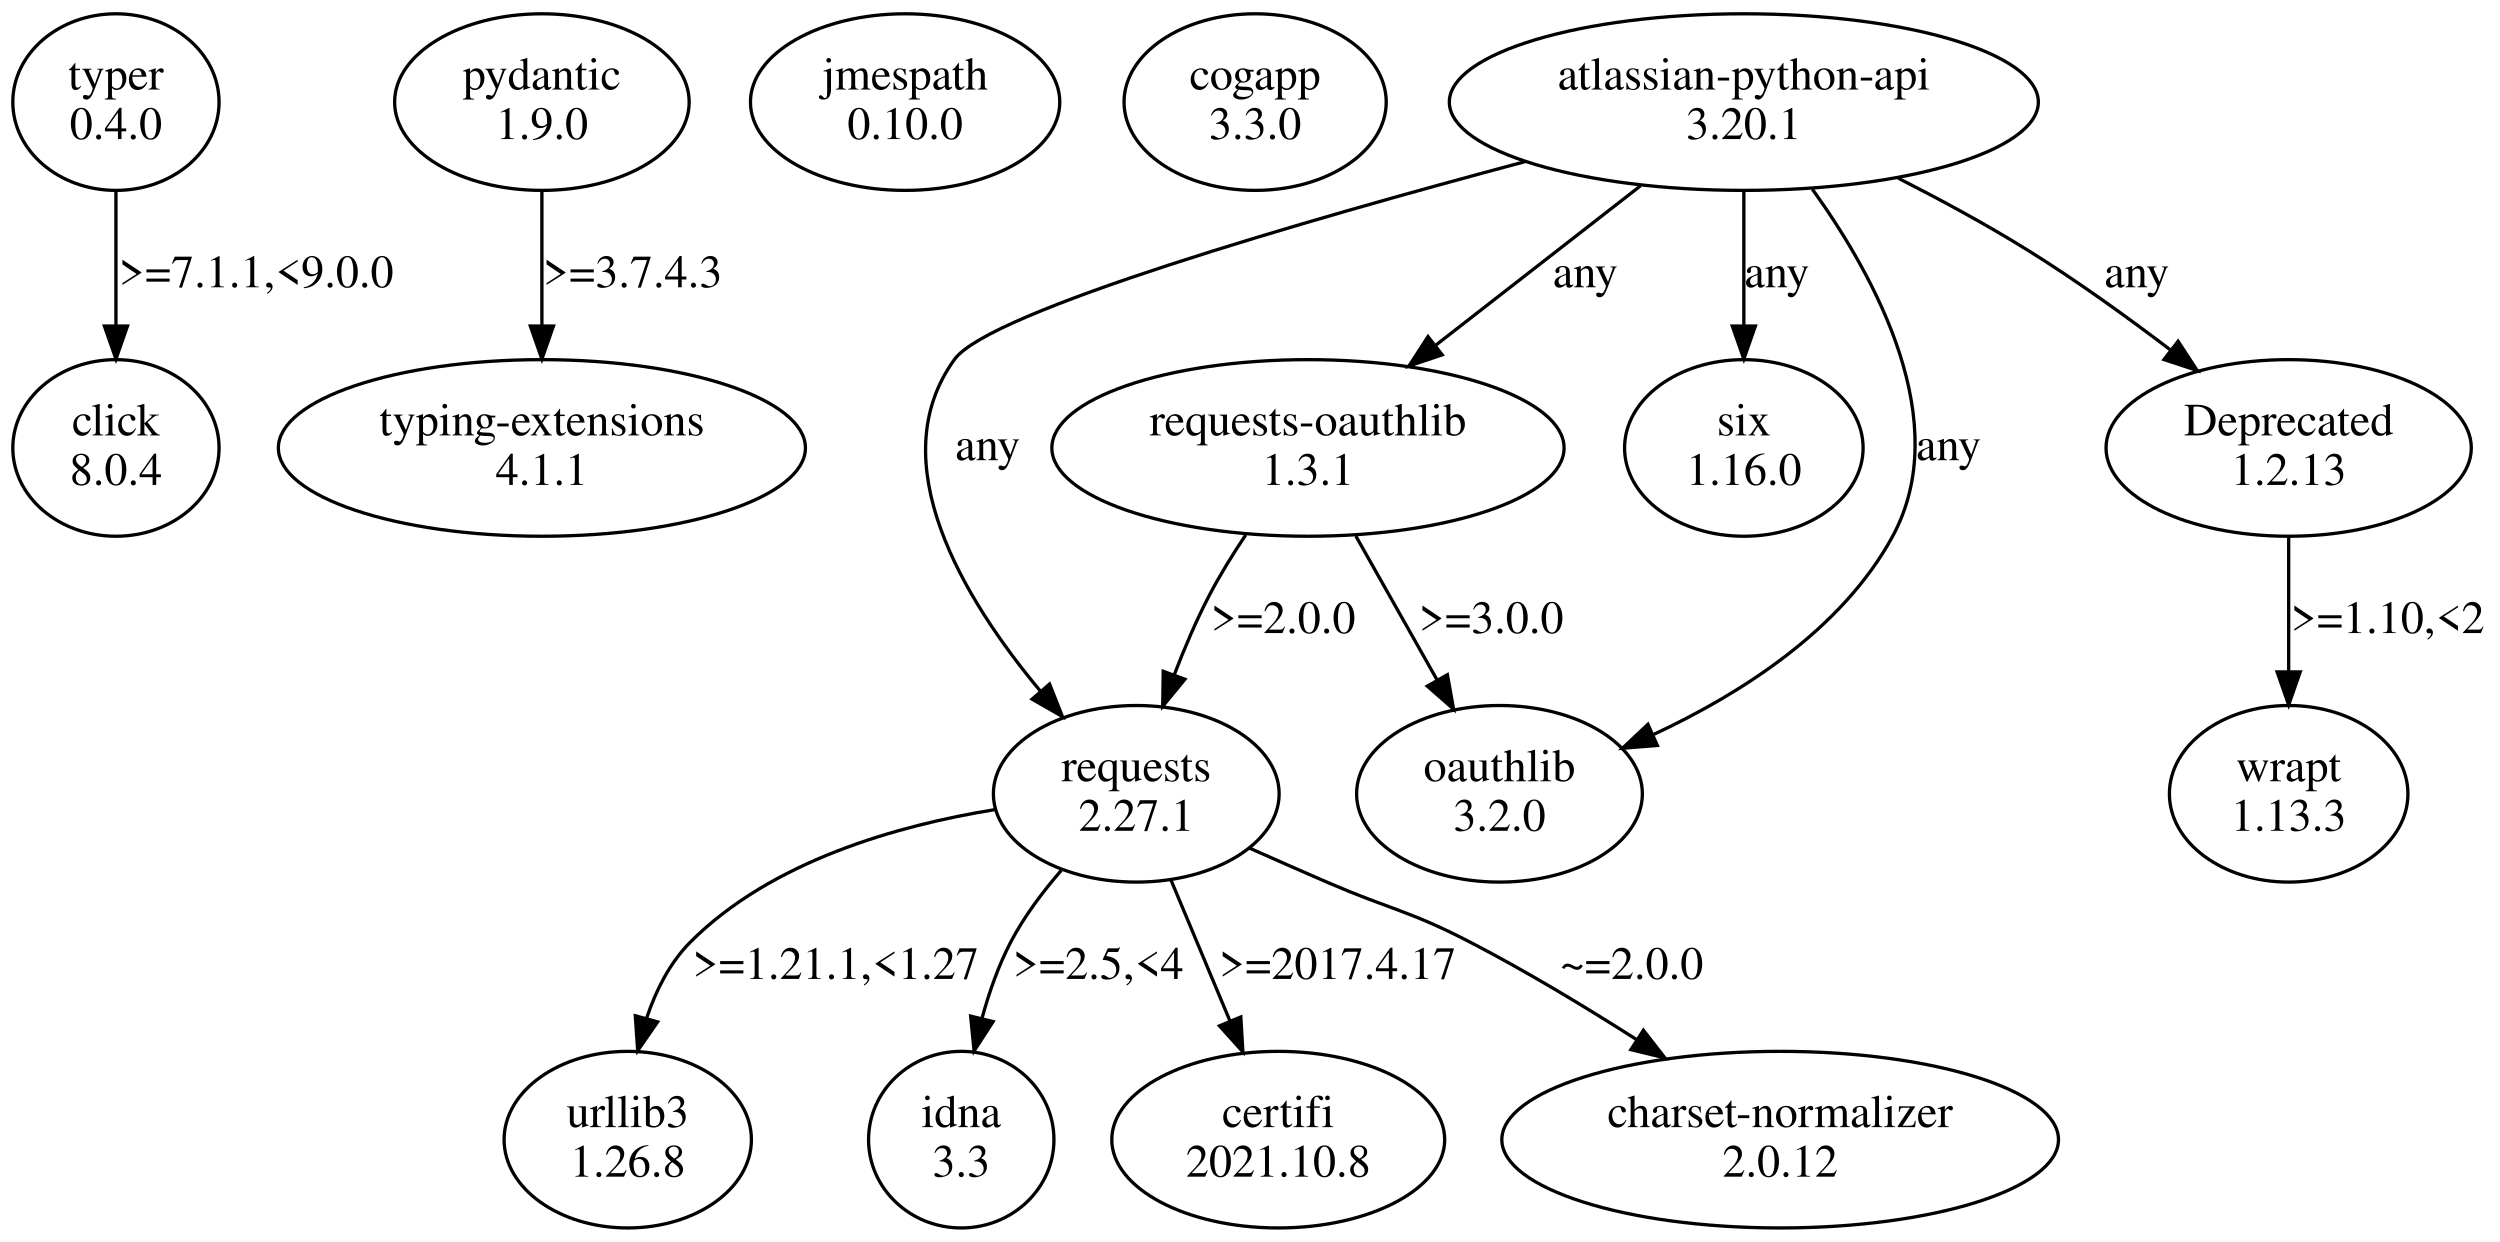
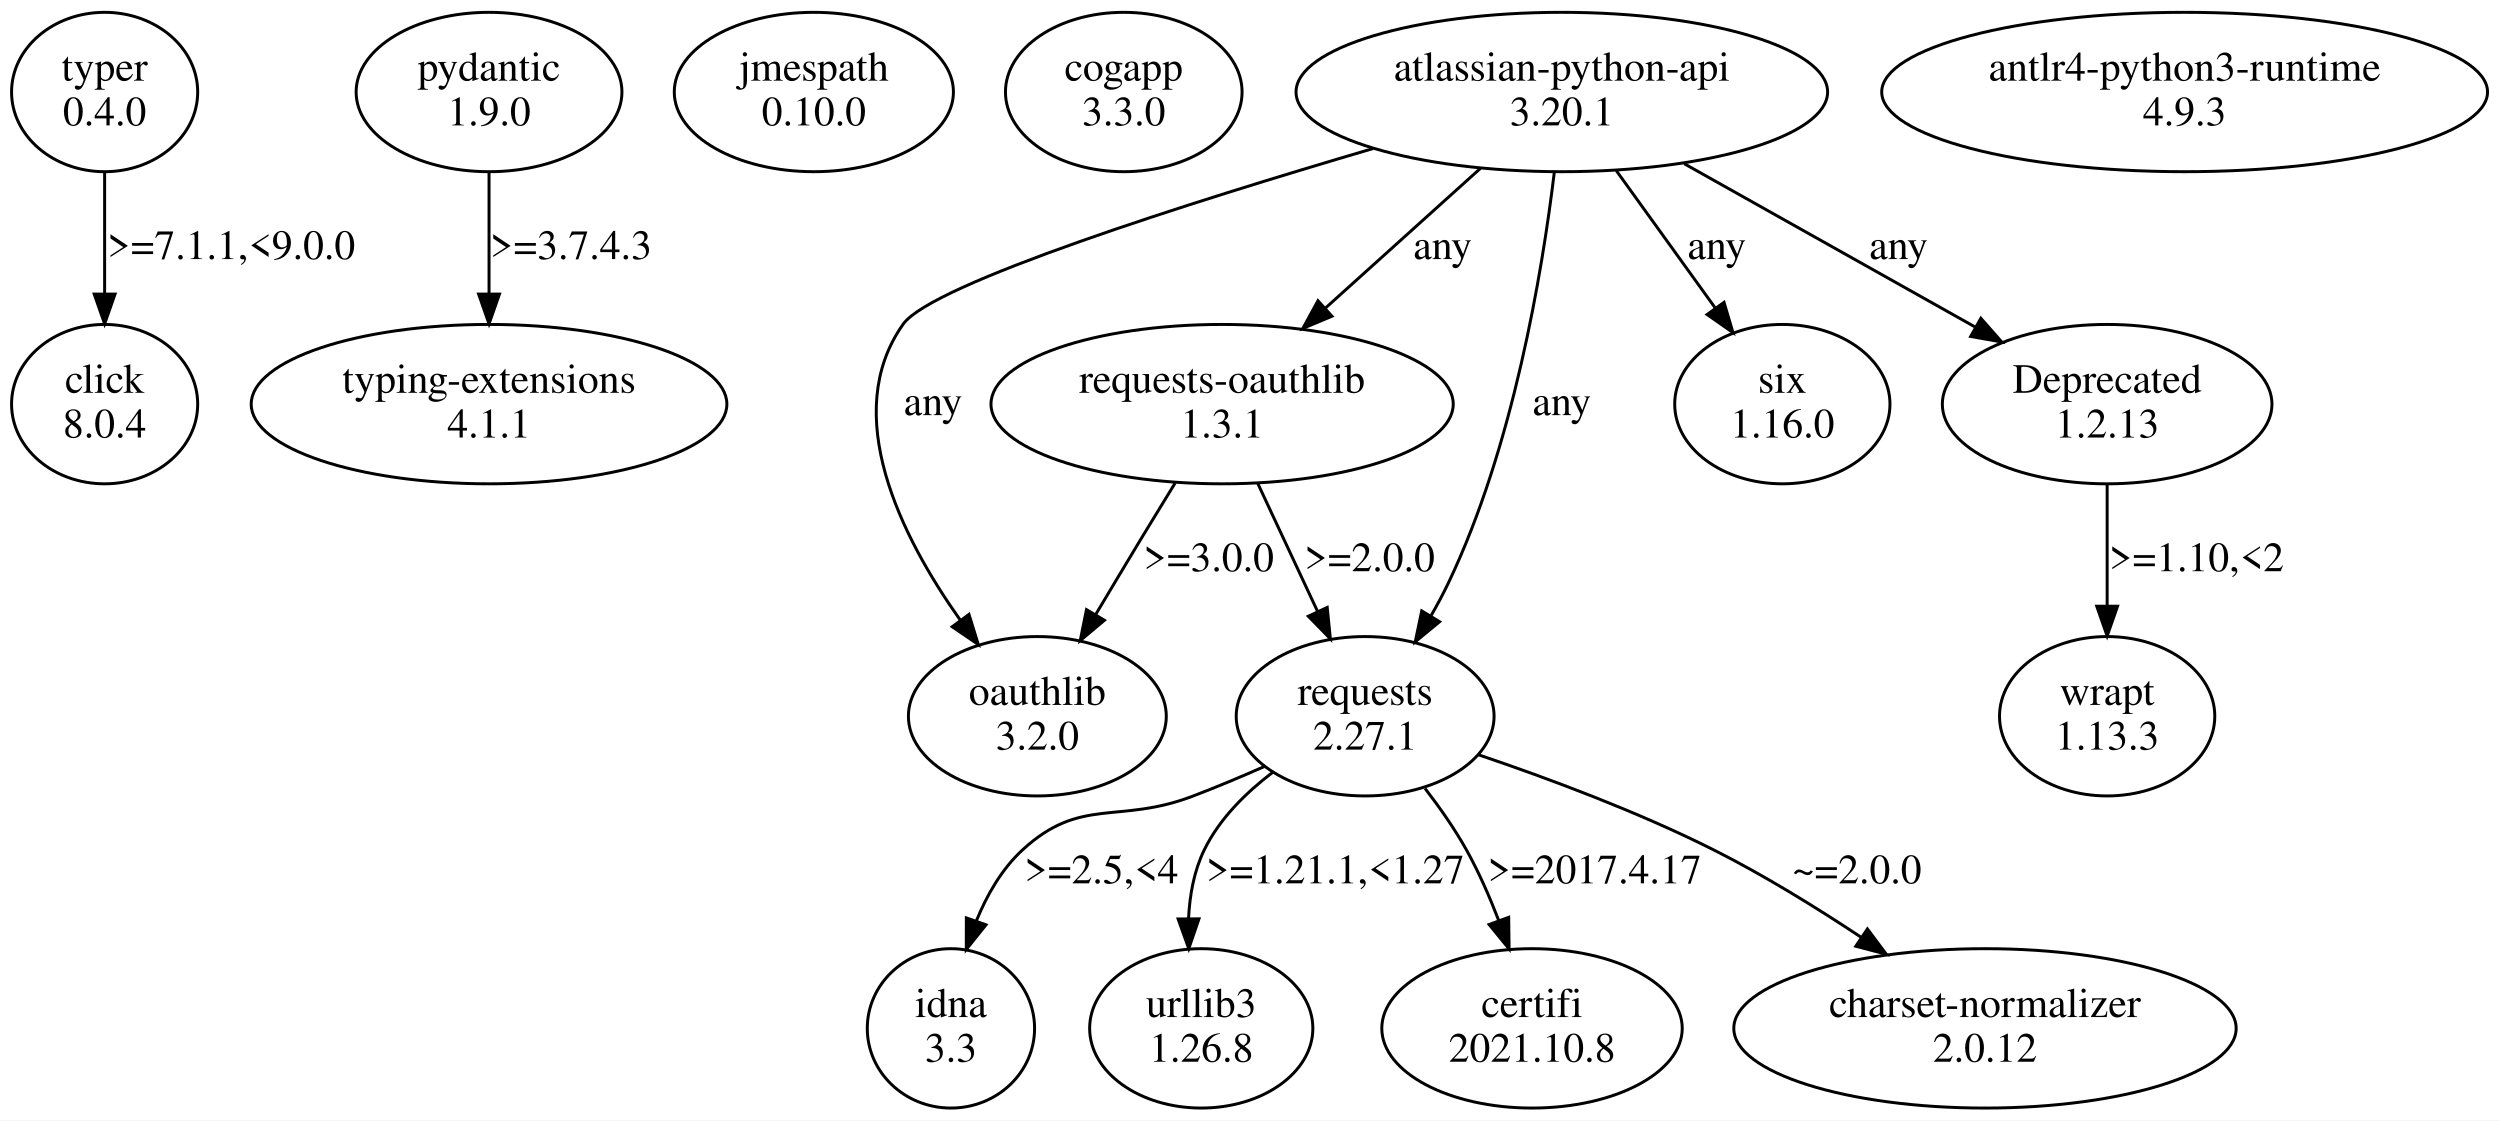
- <svg xmlns="http://www.w3.org/2000/svg" width="757pt" height="376pt" viewBox="0.00 0.00 757.11 375.96">
+ <svg xmlns="http://www.w3.org/2000/svg" width="839pt" height="376pt" viewBox="0.00 0.00 838.94 375.96">
  <g id="graph0" class="graph" transform="scale(1 1) rotate(0) translate(4 371.96)">
-     <polygon fill="white" stroke="transparent" points="-4,4 -4,-371.96 753.11,-371.96 753.11,4 -4,4" />
+     <polygon fill="white" stroke="transparent" points="-4,4 -4,-371.96 834.94,-371.96 834.94,4 -4,4" />
    <g id="node1" class="node">
      <ellipse fill="none" stroke="black" cx="31.11" cy="-341.09" rx="31.23" ry="26.74" />
      <text text-anchor="middle" x="31.11" y="-344.89" font-family="Times,serif" font-size="14.00">typer</text>
      <text text-anchor="middle" x="31.11" y="-329.89" font-family="Times,serif" font-size="14.00">0.4.0</text>
    </g>
    <g id="node2" class="node">
      <ellipse fill="none" stroke="black" cx="31.11" cy="-236.35" rx="31.23" ry="26.74" />
      <text text-anchor="middle" x="31.11" y="-240.15" font-family="Times,serif" font-size="14.00">click</text>
      <text text-anchor="middle" x="31.11" y="-225.15" font-family="Times,serif" font-size="14.00">8.0.4</text>
    </g>
    <g id="edge1" class="edge">
      <path fill="none" stroke="black" d="M31.11,-314.16C31.11,-301.88 31.11,-286.99 31.11,-273.6" />
      <polygon fill="black" stroke="black" points="34.61,-273.27 31.11,-263.27 27.61,-273.27 34.61,-273.27" />
      <text text-anchor="middle" x="73.61" y="-285.02" font-family="Times,serif" font-size="14.00">&gt;=7.1.1,&lt;9.0.0</text>
    </g>
    <g id="node3" class="node">
      <ellipse fill="none" stroke="black" cx="160.11" cy="-341.09" rx="44.6" ry="26.74" />
      <text text-anchor="middle" x="160.11" y="-344.89" font-family="Times,serif" font-size="14.00">pydantic</text>
      <text text-anchor="middle" x="160.11" y="-329.89" font-family="Times,serif" font-size="14.00">1.9.0</text>
    </g>
    <g id="node4" class="node">
      <ellipse fill="none" stroke="black" cx="160.11" cy="-236.35" rx="79.81" ry="26.74" />
      <text text-anchor="middle" x="160.11" y="-240.15" font-family="Times,serif" font-size="14.00">typing-extensions</text>
      <text text-anchor="middle" x="160.11" y="-225.15" font-family="Times,serif" font-size="14.00">4.1.1</text>
    </g>
    <g id="edge2" class="edge">
      <path fill="none" stroke="black" d="M160.11,-314.16C160.11,-301.88 160.11,-286.99 160.11,-273.6" />
      <polygon fill="black" stroke="black" points="163.61,-273.27 160.11,-263.27 156.61,-273.27 163.61,-273.27" />
      <text text-anchor="middle" x="187.61" y="-285.02" font-family="Times,serif" font-size="14.00">&gt;=3.7.4.3</text>
    </g>
    <g id="node5" class="node">
-       <ellipse fill="none" stroke="black" cx="270.11" cy="-341.09" rx="46.84" ry="26.74" />
-       <text text-anchor="middle" x="270.11" y="-344.89" font-family="Times,serif" font-size="14.00">jmespath</text>
-       <text text-anchor="middle" x="270.11" y="-329.89" font-family="Times,serif" font-size="14.00">0.10.0</text>
+       <ellipse fill="none" stroke="black" cx="269.11" cy="-341.09" rx="46.84" ry="26.74" />
+       <text text-anchor="middle" x="269.11" y="-344.89" font-family="Times,serif" font-size="14.00">jmespath</text>
+       <text text-anchor="middle" x="269.11" y="-329.89" font-family="Times,serif" font-size="14.00">0.10.0</text>
    </g>
    <g id="node6" class="node">
-       <ellipse fill="none" stroke="black" cx="376.11" cy="-341.09" rx="39.7" ry="26.74" />
-       <text text-anchor="middle" x="376.11" y="-344.89" font-family="Times,serif" font-size="14.00">cogapp</text>
-       <text text-anchor="middle" x="376.11" y="-329.89" font-family="Times,serif" font-size="14.00">3.3.0</text>
+       <ellipse fill="none" stroke="black" cx="373.11" cy="-341.09" rx="39.7" ry="26.74" />
+       <text text-anchor="middle" x="373.11" y="-344.89" font-family="Times,serif" font-size="14.00">cogapp</text>
+       <text text-anchor="middle" x="373.11" y="-329.89" font-family="Times,serif" font-size="14.00">3.3.0</text>
    </g>
    <g id="node7" class="node">
-       <ellipse fill="none" stroke="black" cx="524.11" cy="-341.09" rx="89.19" ry="26.74" />
-       <text text-anchor="middle" x="524.11" y="-344.89" font-family="Times,serif" font-size="14.00">atlassian-python-api</text>
-       <text text-anchor="middle" x="524.11" y="-329.89" font-family="Times,serif" font-size="14.00">3.20.1</text>
+       <ellipse fill="none" stroke="black" cx="520.11" cy="-341.09" rx="89.19" ry="26.74" />
+       <text text-anchor="middle" x="520.11" y="-344.89" font-family="Times,serif" font-size="14.00">atlassian-python-api</text>
+       <text text-anchor="middle" x="520.11" y="-329.89" font-family="Times,serif" font-size="14.00">3.20.1</text>
    </g>
    <g id="node8" class="node">
-       <ellipse fill="none" stroke="black" cx="392.11" cy="-236.35" rx="77.56" ry="26.74" />
-       <text text-anchor="middle" x="392.11" y="-240.15" font-family="Times,serif" font-size="14.00">requests-oauthlib</text>
-       <text text-anchor="middle" x="392.11" y="-225.15" font-family="Times,serif" font-size="14.00">1.3.1</text>
+       <ellipse fill="none" stroke="black" cx="406.11" cy="-236.35" rx="77.56" ry="26.74" />
+       <text text-anchor="middle" x="406.11" y="-240.15" font-family="Times,serif" font-size="14.00">requests-oauthlib</text>
+       <text text-anchor="middle" x="406.11" y="-225.15" font-family="Times,serif" font-size="14.00">1.3.1</text>
    </g>
    <g id="edge3" class="edge">
-       <path fill="none" stroke="black" d="M492.83,-315.74C474.2,-301.24 450.42,-282.73 430.64,-267.34" />
-       <polygon fill="black" stroke="black" points="432.76,-264.55 422.71,-261.17 428.46,-270.07 432.76,-264.55" />
-       <text text-anchor="middle" x="476.11" y="-285.02" font-family="Times,serif" font-size="14.00">any</text>
+       <path fill="none" stroke="black" d="M492.81,-315.48C477.16,-301.38 457.36,-283.54 440.64,-268.46" />
+       <polygon fill="black" stroke="black" points="442.97,-265.85 433.2,-261.76 438.28,-271.05 442.97,-265.85" />
+       <text text-anchor="middle" x="480.11" y="-285.02" font-family="Times,serif" font-size="14.00">any</text>
    </g>
    <g id="node9" class="node">
-       <ellipse fill="none" stroke="black" cx="340.11" cy="-131.61" rx="43.27" ry="26.74" />
-       <text text-anchor="middle" x="340.11" y="-135.41" font-family="Times,serif" font-size="14.00">requests</text>
-       <text text-anchor="middle" x="340.11" y="-120.41" font-family="Times,serif" font-size="14.00">2.27.1</text>
+       <ellipse fill="none" stroke="black" cx="344.11" cy="-131.61" rx="43.27" ry="26.74" />
+       <text text-anchor="middle" x="344.11" y="-135.41" font-family="Times,serif" font-size="14.00">oauthlib</text>
+       <text text-anchor="middle" x="344.11" y="-120.41" font-family="Times,serif" font-size="14.00">3.2.0</text>
    </g>
    <g id="edge4" class="edge">
-       <path fill="none" stroke="black" d="M457.78,-323.04C390.76,-305.15 295.64,-277.66 285.11,-263.22 262.56,-232.27 287.76,-190.68 310.98,-162.82" />
-       <polygon fill="black" stroke="black" points="313.86,-164.85 317.75,-155 308.56,-160.27 313.86,-164.85" />
-       <text text-anchor="middle" x="295.11" y="-232.65" font-family="Times,serif" font-size="14.00">any</text>
+       <path fill="none" stroke="black" d="M456.75,-322.12C394.88,-303.93 308.66,-276.65 299.11,-263.22 277.7,-233.11 298.36,-191.93 318.21,-163.92" />
+       <polygon fill="black" stroke="black" points="321.17,-165.8 324.29,-155.68 315.54,-161.64 321.17,-165.8" />
+       <text text-anchor="middle" x="309.11" y="-232.65" font-family="Times,serif" font-size="14.00">any</text>
    </g>
    <g id="node10" class="node">
-       <ellipse fill="none" stroke="black" cx="524.11" cy="-236.35" rx="36.12" ry="26.74" />
-       <text text-anchor="middle" x="524.11" y="-240.15" font-family="Times,serif" font-size="14.00">six</text>
-       <text text-anchor="middle" x="524.11" y="-225.15" font-family="Times,serif" font-size="14.00">1.16.0</text>
+       <ellipse fill="none" stroke="black" cx="594.11" cy="-236.35" rx="36.12" ry="26.74" />
+       <text text-anchor="middle" x="594.11" y="-240.15" font-family="Times,serif" font-size="14.00">six</text>
+       <text text-anchor="middle" x="594.11" y="-225.15" font-family="Times,serif" font-size="14.00">1.16.0</text>
    </g>
    <g id="edge5" class="edge">
-       <path fill="none" stroke="black" d="M524.11,-314.16C524.11,-301.88 524.11,-286.99 524.11,-273.6" />
-       <polygon fill="black" stroke="black" points="527.61,-273.27 524.11,-263.27 520.61,-273.27 527.61,-273.27" />
-       <text text-anchor="middle" x="534.11" y="-285.02" font-family="Times,serif" font-size="14.00">any</text>
+       <path fill="none" stroke="black" d="M538.4,-314.69C548.42,-300.79 560.92,-283.43 571.54,-268.69" />
+       <polygon fill="black" stroke="black" points="574.54,-270.51 577.55,-260.35 568.86,-266.42 574.54,-270.51" />
+       <text text-anchor="middle" x="572.11" y="-285.02" font-family="Times,serif" font-size="14.00">any</text>
    </g>
    <g id="node11" class="node">
-       <ellipse fill="none" stroke="black" cx="689.11" cy="-236.35" rx="55.31" ry="26.74" />
-       <text text-anchor="middle" x="689.11" y="-240.15" font-family="Times,serif" font-size="14.00">Deprecated</text>
-       <text text-anchor="middle" x="689.11" y="-225.15" font-family="Times,serif" font-size="14.00">1.2.13</text>
+       <ellipse fill="none" stroke="black" cx="454.11" cy="-131.61" rx="43.27" ry="26.74" />
+       <text text-anchor="middle" x="454.11" y="-135.41" font-family="Times,serif" font-size="14.00">requests</text>
+       <text text-anchor="middle" x="454.11" y="-120.41" font-family="Times,serif" font-size="14.00">2.27.1</text>
    </g>
    <g id="edge6" class="edge">
-       <path fill="none" stroke="black" d="M570.87,-318.04C583.83,-311.45 597.73,-303.92 610.11,-296.22 624.79,-287.1 640.19,-276.01 653.45,-265.92" />
-       <polygon fill="black" stroke="black" points="655.62,-268.67 661.41,-259.8 651.35,-263.12 655.62,-268.67" />
-       <text text-anchor="middle" x="643.11" y="-285.02" font-family="Times,serif" font-size="14.00">any</text>
+       <path fill="none" stroke="black" d="M517.57,-314.01C513.55,-280.73 503.82,-222.02 482.11,-176.48 480.37,-172.82 478.38,-169.1 476.28,-165.45" />
+       <polygon fill="black" stroke="black" points="479.09,-163.33 470.92,-156.59 473.1,-166.96 479.09,-163.33" />
+       <text text-anchor="middle" x="520.11" y="-232.65" font-family="Times,serif" font-size="14.00">any</text>
    </g>
    <g id="node12" class="node">
-       <ellipse fill="none" stroke="black" cx="450.11" cy="-131.61" rx="43.27" ry="26.74" />
-       <text text-anchor="middle" x="450.11" y="-135.41" font-family="Times,serif" font-size="14.00">oauthlib</text>
-       <text text-anchor="middle" x="450.11" y="-120.41" font-family="Times,serif" font-size="14.00">3.2.0</text>
+       <ellipse fill="none" stroke="black" cx="703.11" cy="-236.35" rx="55.31" ry="26.74" />
+       <text text-anchor="middle" x="703.11" y="-240.15" font-family="Times,serif" font-size="14.00">Deprecated</text>
+       <text text-anchor="middle" x="703.11" y="-225.15" font-family="Times,serif" font-size="14.00">1.2.13</text>
    </g>
    <g id="edge7" class="edge">
-       <path fill="none" stroke="black" d="M544.84,-314.75C564.31,-287.64 587.87,-243.92 569.11,-209.48 553.77,-181.3 523.15,-161.87 496.82,-149.6" />
-       <polygon fill="black" stroke="black" points="497.91,-146.26 487.35,-145.4 495.07,-152.66 497.91,-146.26" />
-       <text text-anchor="middle" x="586.11" y="-232.65" font-family="Times,serif" font-size="14.00">any</text>
+       <path fill="none" stroke="black" d="M561.18,-317.03C590.21,-300.73 629.1,-278.9 658.82,-262.22" />
+       <polygon fill="black" stroke="black" points="660.73,-265.16 667.73,-257.21 657.3,-259.06 660.73,-265.16" />
+       <text text-anchor="middle" x="633.11" y="-285.02" font-family="Times,serif" font-size="14.00">any</text>
    </g>
    <g id="edge13" class="edge">
-       <path fill="none" stroke="black" d="M373.27,-210.02C369.3,-204.1 365.34,-197.7 362.11,-191.48 358.22,-183.98 354.67,-175.62 351.6,-167.62" />
-       <polygon fill="black" stroke="black" points="354.85,-166.3 348.12,-158.11 348.28,-168.7 354.85,-166.3" />
-       <text text-anchor="middle" x="384.61" y="-180.28" font-family="Times,serif" font-size="14.00">&gt;=2.0.0</text>
+       <path fill="none" stroke="black" d="M390.34,-209.87C386.64,-203.85 382.72,-197.45 379.11,-191.48 374.1,-183.19 368.73,-174.21 363.73,-165.82" />
+       <polygon fill="black" stroke="black" points="366.62,-163.82 358.5,-157.01 360.6,-167.39 366.62,-163.82" />
+       <text text-anchor="middle" x="401.61" y="-180.28" font-family="Times,serif" font-size="14.00">&gt;=3.0.0</text>
    </g>
    <g id="edge14" class="edge">
-       <path fill="none" stroke="black" d="M406.6,-209.69C414.03,-196.53 423.18,-180.33 431.16,-166.18" />
-       <polygon fill="black" stroke="black" points="434.34,-167.67 436.21,-157.24 428.25,-164.22 434.34,-167.67" />
-       <text text-anchor="middle" x="447.61" y="-180.28" font-family="Times,serif" font-size="14.00">&gt;=3.0.0</text>
+       <path fill="none" stroke="black" d="M418.1,-209.69C424.15,-196.75 431.56,-180.87 438.09,-166.9" />
+       <polygon fill="black" stroke="black" points="441.38,-168.13 442.44,-157.59 435.04,-165.17 441.38,-168.13" />
+       <text text-anchor="middle" x="455.61" y="-180.28" font-family="Times,serif" font-size="14.00">&gt;=2.0.0</text>
    </g>
    <g id="node14" class="node">
-       <ellipse fill="none" stroke="black" cx="186.11" cy="-26.87" rx="37.45" ry="26.74" />
-       <text text-anchor="middle" x="186.11" y="-30.67" font-family="Times,serif" font-size="14.00">urllib3</text>
-       <text text-anchor="middle" x="186.11" y="-15.67" font-family="Times,serif" font-size="14.00">1.26.8</text>
+       <ellipse fill="none" stroke="black" cx="315.11" cy="-26.87" rx="28.07" ry="26.74" />
+       <text text-anchor="middle" x="315.11" y="-30.67" font-family="Times,serif" font-size="14.00">idna</text>
+       <text text-anchor="middle" x="315.11" y="-15.67" font-family="Times,serif" font-size="14.00">3.3</text>
    </g>
    <g id="edge9" class="edge">
-       <path fill="none" stroke="black" d="M297.41,-126.84C267.85,-122.07 229.57,-111.25 205.11,-86.74 198.84,-80.46 194.64,-72.09 191.82,-63.65" />
-       <polygon fill="black" stroke="black" points="195.15,-62.53 189.12,-53.82 188.4,-64.39 195.15,-62.53" />
-       <text text-anchor="middle" x="249.11" y="-75.54" font-family="Times,serif" font-size="14.00">&gt;=1.21.1,&lt;1.27</text>
+       <path fill="none" stroke="black" d="M420.34,-114.77C412.46,-111.29 404.05,-107.75 396.11,-104.74 371.27,-95.31 358.65,-104.75 339.11,-86.74 332.14,-80.31 327.14,-71.57 323.58,-62.79" />
+       <polygon fill="black" stroke="black" points="326.88,-61.62 320.26,-53.35 320.28,-63.94 326.88,-61.62" />
+       <text text-anchor="middle" x="365.61" y="-75.54" font-family="Times,serif" font-size="14.00">&gt;=2.5,&lt;4</text>
    </g>
    <g id="node15" class="node">
-       <ellipse fill="none" stroke="black" cx="287.11" cy="-26.87" rx="28.07" ry="26.74" />
-       <text text-anchor="middle" x="287.11" y="-30.67" font-family="Times,serif" font-size="14.00">idna</text>
-       <text text-anchor="middle" x="287.11" y="-15.67" font-family="Times,serif" font-size="14.00">3.3</text>
+       <ellipse fill="none" stroke="black" cx="399.11" cy="-26.87" rx="37.45" ry="26.74" />
+       <text text-anchor="middle" x="399.11" y="-30.67" font-family="Times,serif" font-size="14.00">urllib3</text>
+       <text text-anchor="middle" x="399.11" y="-15.67" font-family="Times,serif" font-size="14.00">1.26.8</text>
    </g>
    <g id="edge10" class="edge">
-       <path fill="none" stroke="black" d="M317.41,-108.43C311.73,-101.89 306.13,-94.42 302.11,-86.74 298.37,-79.58 295.52,-71.43 293.37,-63.52" />
-       <polygon fill="black" stroke="black" points="296.76,-62.63 291,-53.73 289.95,-64.28 296.76,-62.63" />
-       <text text-anchor="middle" x="328.61" y="-75.54" font-family="Times,serif" font-size="14.00">&gt;=2.5,&lt;4</text>
+       <path fill="none" stroke="black" d="M423.14,-112.84C414.05,-105.94 405.19,-97.17 400.11,-86.74 396.69,-79.71 395.23,-71.63 394.85,-63.74" />
+       <polygon fill="black" stroke="black" points="398.35,-63.63 394.92,-53.61 391.35,-63.58 398.35,-63.63" />
+       <text text-anchor="middle" x="444.11" y="-75.54" font-family="Times,serif" font-size="14.00">&gt;=1.21.1,&lt;1.27</text>
    </g>
    <g id="node16" class="node">
-       <ellipse fill="none" stroke="black" cx="383.11" cy="-26.87" rx="50.41" ry="26.74" />
-       <text text-anchor="middle" x="383.11" y="-30.67" font-family="Times,serif" font-size="14.00">certifi</text>
-       <text text-anchor="middle" x="383.11" y="-15.67" font-family="Times,serif" font-size="14.00">2021.10.8</text>
+       <ellipse fill="none" stroke="black" cx="510.11" cy="-26.87" rx="50.41" ry="26.74" />
+       <text text-anchor="middle" x="510.11" y="-30.67" font-family="Times,serif" font-size="14.00">certifi</text>
+       <text text-anchor="middle" x="510.11" y="-15.67" font-family="Times,serif" font-size="14.00">2021.10.8</text>
    </g>
    <g id="edge11" class="edge">
-       <path fill="none" stroke="black" d="M350.63,-105.48C356.01,-92.64 362.63,-76.81 368.49,-62.8" />
-       <polygon fill="black" stroke="black" points="371.77,-64.03 372.4,-53.46 365.31,-61.33 371.77,-64.03" />
-       <text text-anchor="middle" x="401.11" y="-75.54" font-family="Times,serif" font-size="14.00">&gt;=2017.4.17</text>
+       <path fill="none" stroke="black" d="M474.2,-107.39C479.16,-100.96 484.17,-93.81 488.11,-86.74 492.23,-79.35 495.87,-71.05 498.94,-63.05" />
+       <polygon fill="black" stroke="black" points="502.28,-64.13 502.41,-53.53 495.7,-61.73 502.28,-64.13" />
+       <text text-anchor="middle" x="531.11" y="-75.54" font-family="Times,serif" font-size="14.00">&gt;=2017.4.17</text>
    </g>
    <g id="node17" class="node">
-       <ellipse fill="none" stroke="black" cx="535.11" cy="-26.87" rx="84.29" ry="26.74" />
-       <text text-anchor="middle" x="535.11" y="-30.67" font-family="Times,serif" font-size="14.00">charset-normalizer</text>
-       <text text-anchor="middle" x="535.11" y="-15.67" font-family="Times,serif" font-size="14.00">2.0.12</text>
+       <ellipse fill="none" stroke="black" cx="662.11" cy="-26.87" rx="84.29" ry="26.74" />
+       <text text-anchor="middle" x="662.11" y="-30.67" font-family="Times,serif" font-size="14.00">charset-normalizer</text>
+       <text text-anchor="middle" x="662.11" y="-15.67" font-family="Times,serif" font-size="14.00">2.0.12</text>
    </g>
    <g id="edge12" class="edge">
-       <path fill="none" stroke="black" d="M374.4,-115.16C382.18,-111.7 390.42,-108.06 398.11,-104.74 417.13,-96.52 422.72,-96.27 441.11,-86.74 458.14,-77.92 476.14,-67.06 491.78,-57.07" />
-       <polygon fill="black" stroke="black" points="493.7,-60 500.2,-51.64 489.9,-54.12 493.7,-60" />
-       <text text-anchor="middle" x="490.11" y="-75.54" font-family="Times,serif" font-size="14.00">~=2.0.0</text>
+       <path fill="none" stroke="black" d="M492.14,-118.68C515.46,-110.79 545.63,-99.57 571.11,-86.74 587.83,-78.32 605.3,-67.56 620.4,-57.54" />
+       <polygon fill="black" stroke="black" points="622.66,-60.24 629,-51.75 618.75,-54.43 622.66,-60.24" />
+       <text text-anchor="middle" x="619.11" y="-75.54" font-family="Times,serif" font-size="14.00">~=2.0.0</text>
    </g>
    <g id="node13" class="node">
-       <ellipse fill="none" stroke="black" cx="689.11" cy="-131.61" rx="36.12" ry="26.74" />
-       <text text-anchor="middle" x="689.11" y="-135.41" font-family="Times,serif" font-size="14.00">wrapt</text>
-       <text text-anchor="middle" x="689.11" y="-120.41" font-family="Times,serif" font-size="14.00">1.13.3</text>
+       <ellipse fill="none" stroke="black" cx="703.11" cy="-131.61" rx="36.12" ry="26.74" />
+       <text text-anchor="middle" x="703.11" y="-135.41" font-family="Times,serif" font-size="14.00">wrapt</text>
+       <text text-anchor="middle" x="703.11" y="-120.41" font-family="Times,serif" font-size="14.00">1.13.3</text>
    </g>
    <g id="edge8" class="edge">
-       <path fill="none" stroke="black" d="M689.11,-209.42C689.11,-197.14 689.11,-182.25 689.11,-168.86" />
-       <polygon fill="black" stroke="black" points="692.61,-168.53 689.11,-158.53 685.61,-168.53 692.61,-168.53" />
-       <text text-anchor="middle" x="719.11" y="-180.28" font-family="Times,serif" font-size="14.00">&gt;=1.10,&lt;2</text>
+       <path fill="none" stroke="black" d="M703.11,-209.42C703.11,-197.14 703.11,-182.25 703.11,-168.86" />
+       <polygon fill="black" stroke="black" points="706.61,-168.53 703.11,-158.53 699.61,-168.53 706.61,-168.53" />
+       <text text-anchor="middle" x="733.11" y="-180.28" font-family="Times,serif" font-size="14.00">&gt;=1.10,&lt;2</text>
+     </g>
+     <g id="node18" class="node">
+       <ellipse fill="none" stroke="black" cx="729.11" cy="-341.09" rx="101.65" ry="26.74" />
+       <text text-anchor="middle" x="729.11" y="-344.89" font-family="Times,serif" font-size="14.00">antlr4-python3-runtime</text>
+       <text text-anchor="middle" x="729.11" y="-329.89" font-family="Times,serif" font-size="14.00">4.9.3</text>
    </g>
  </g>
</svg>
